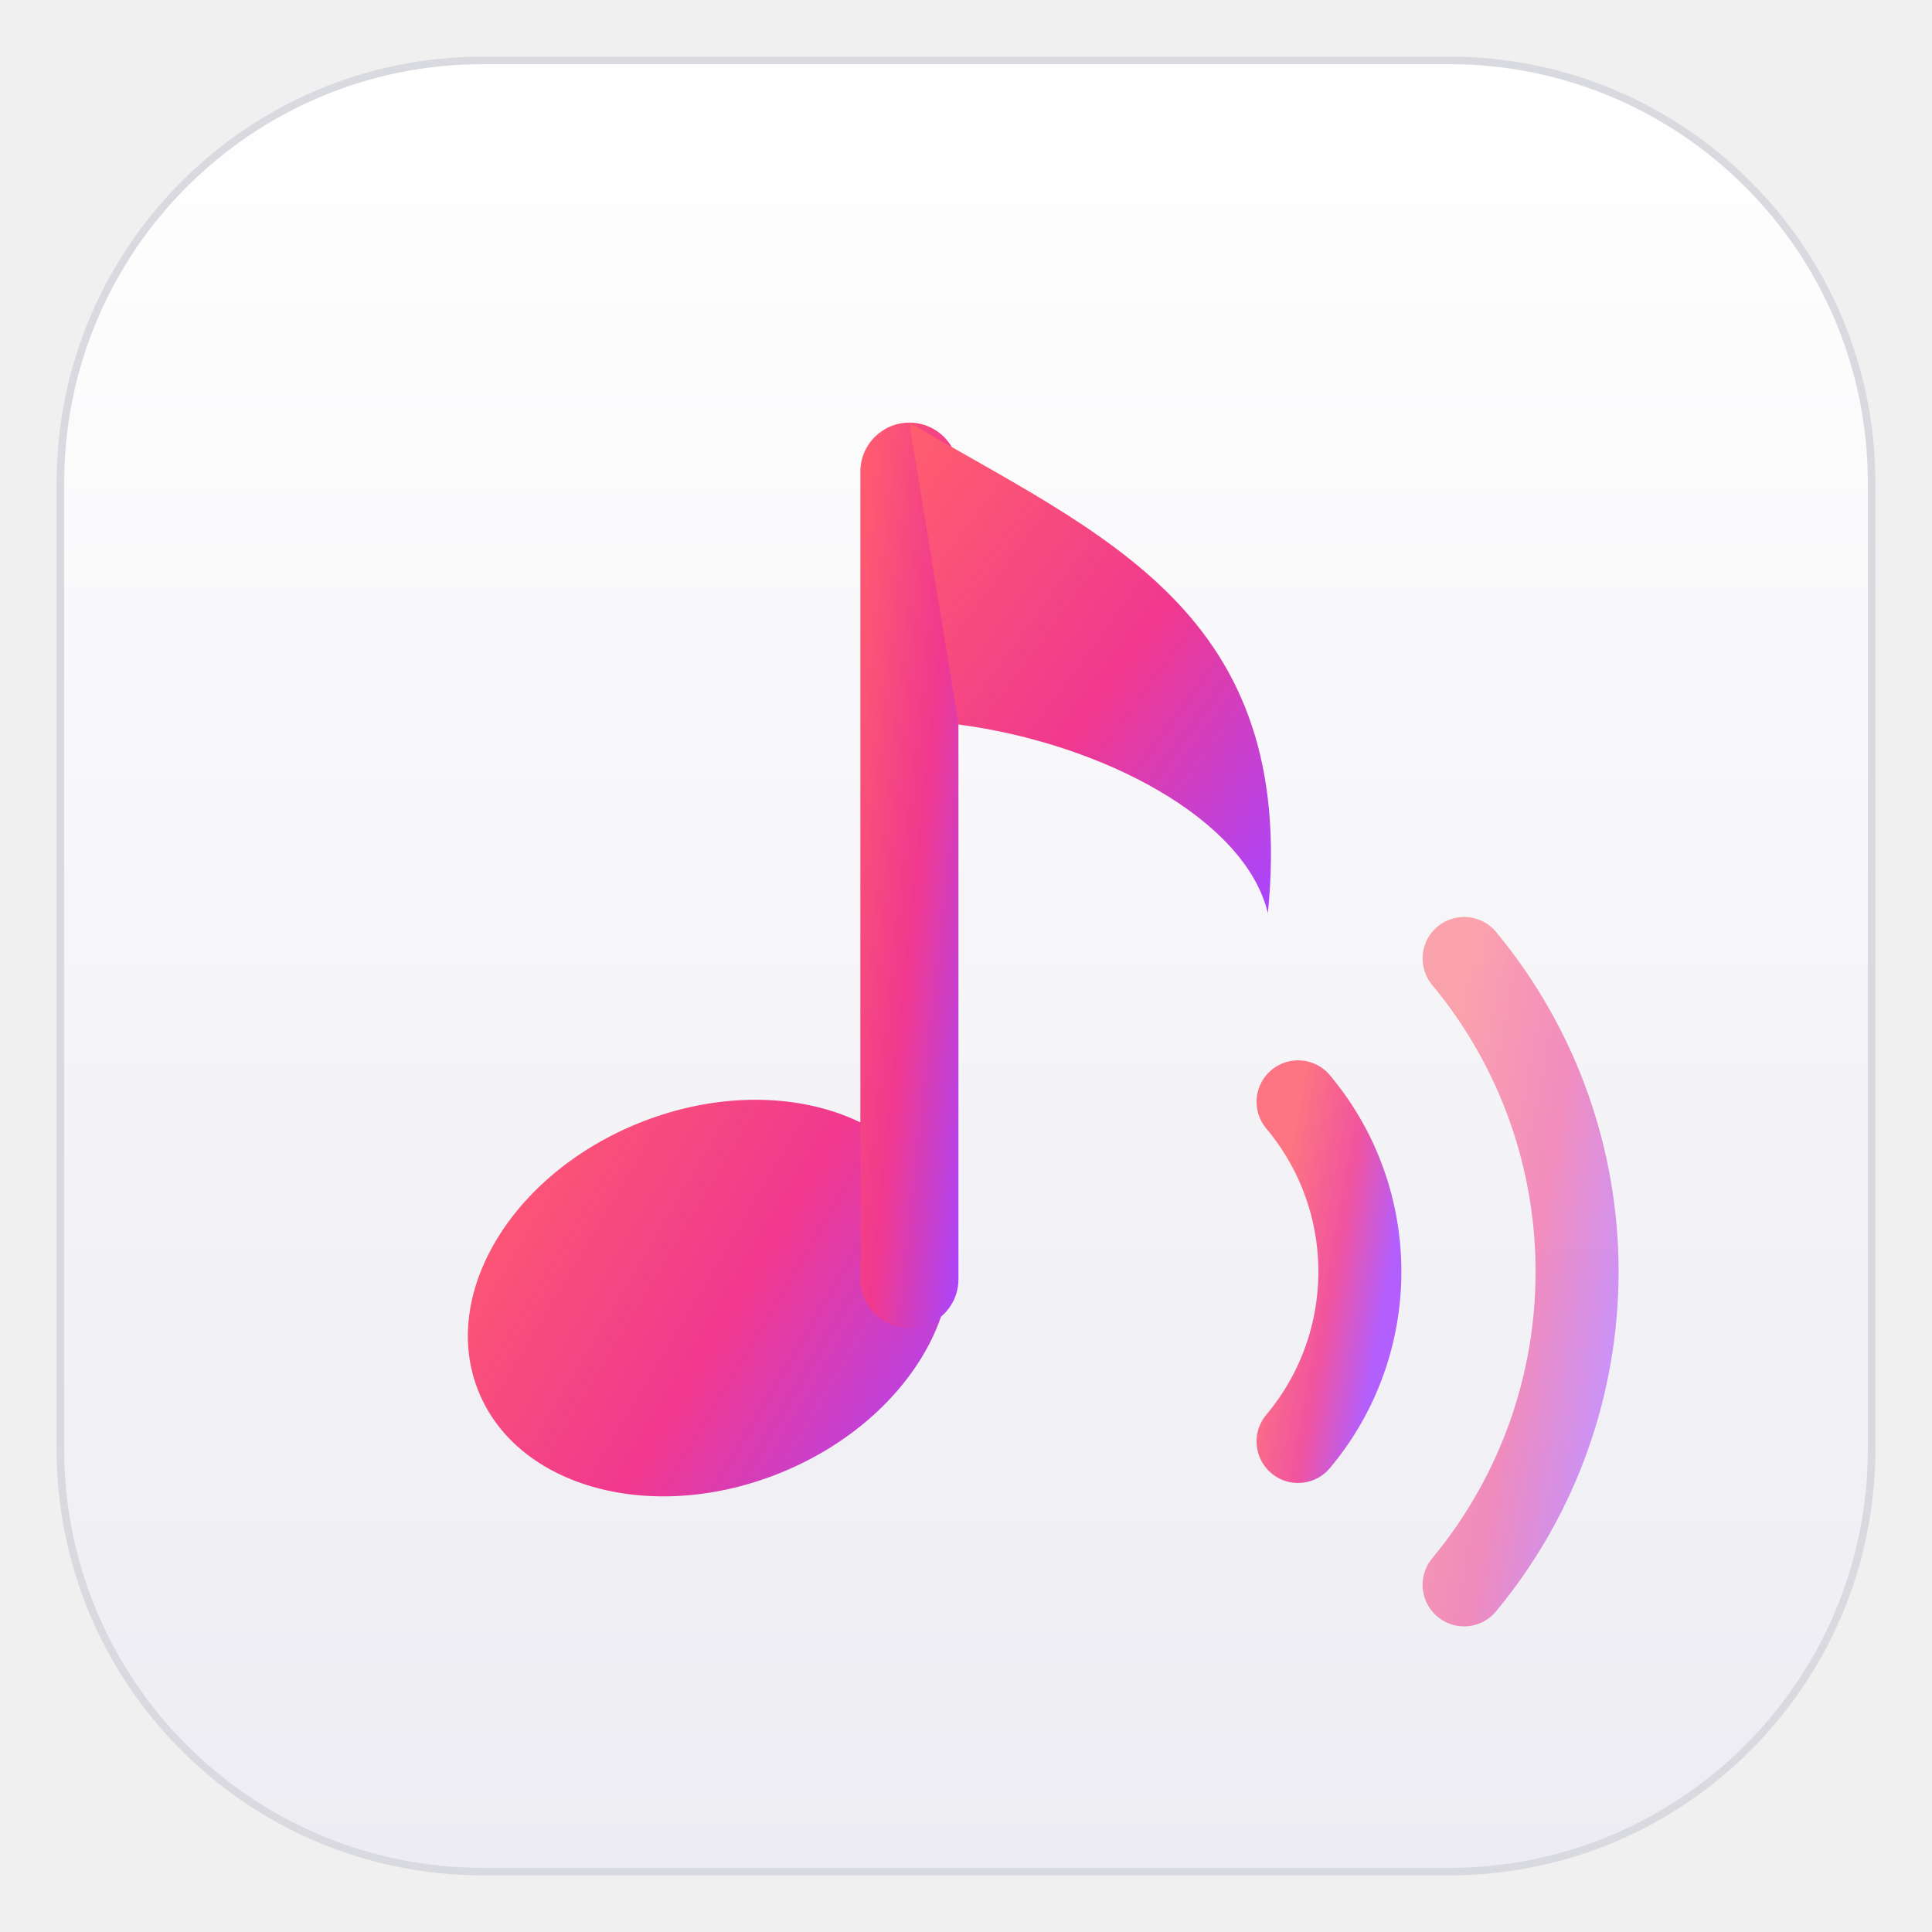
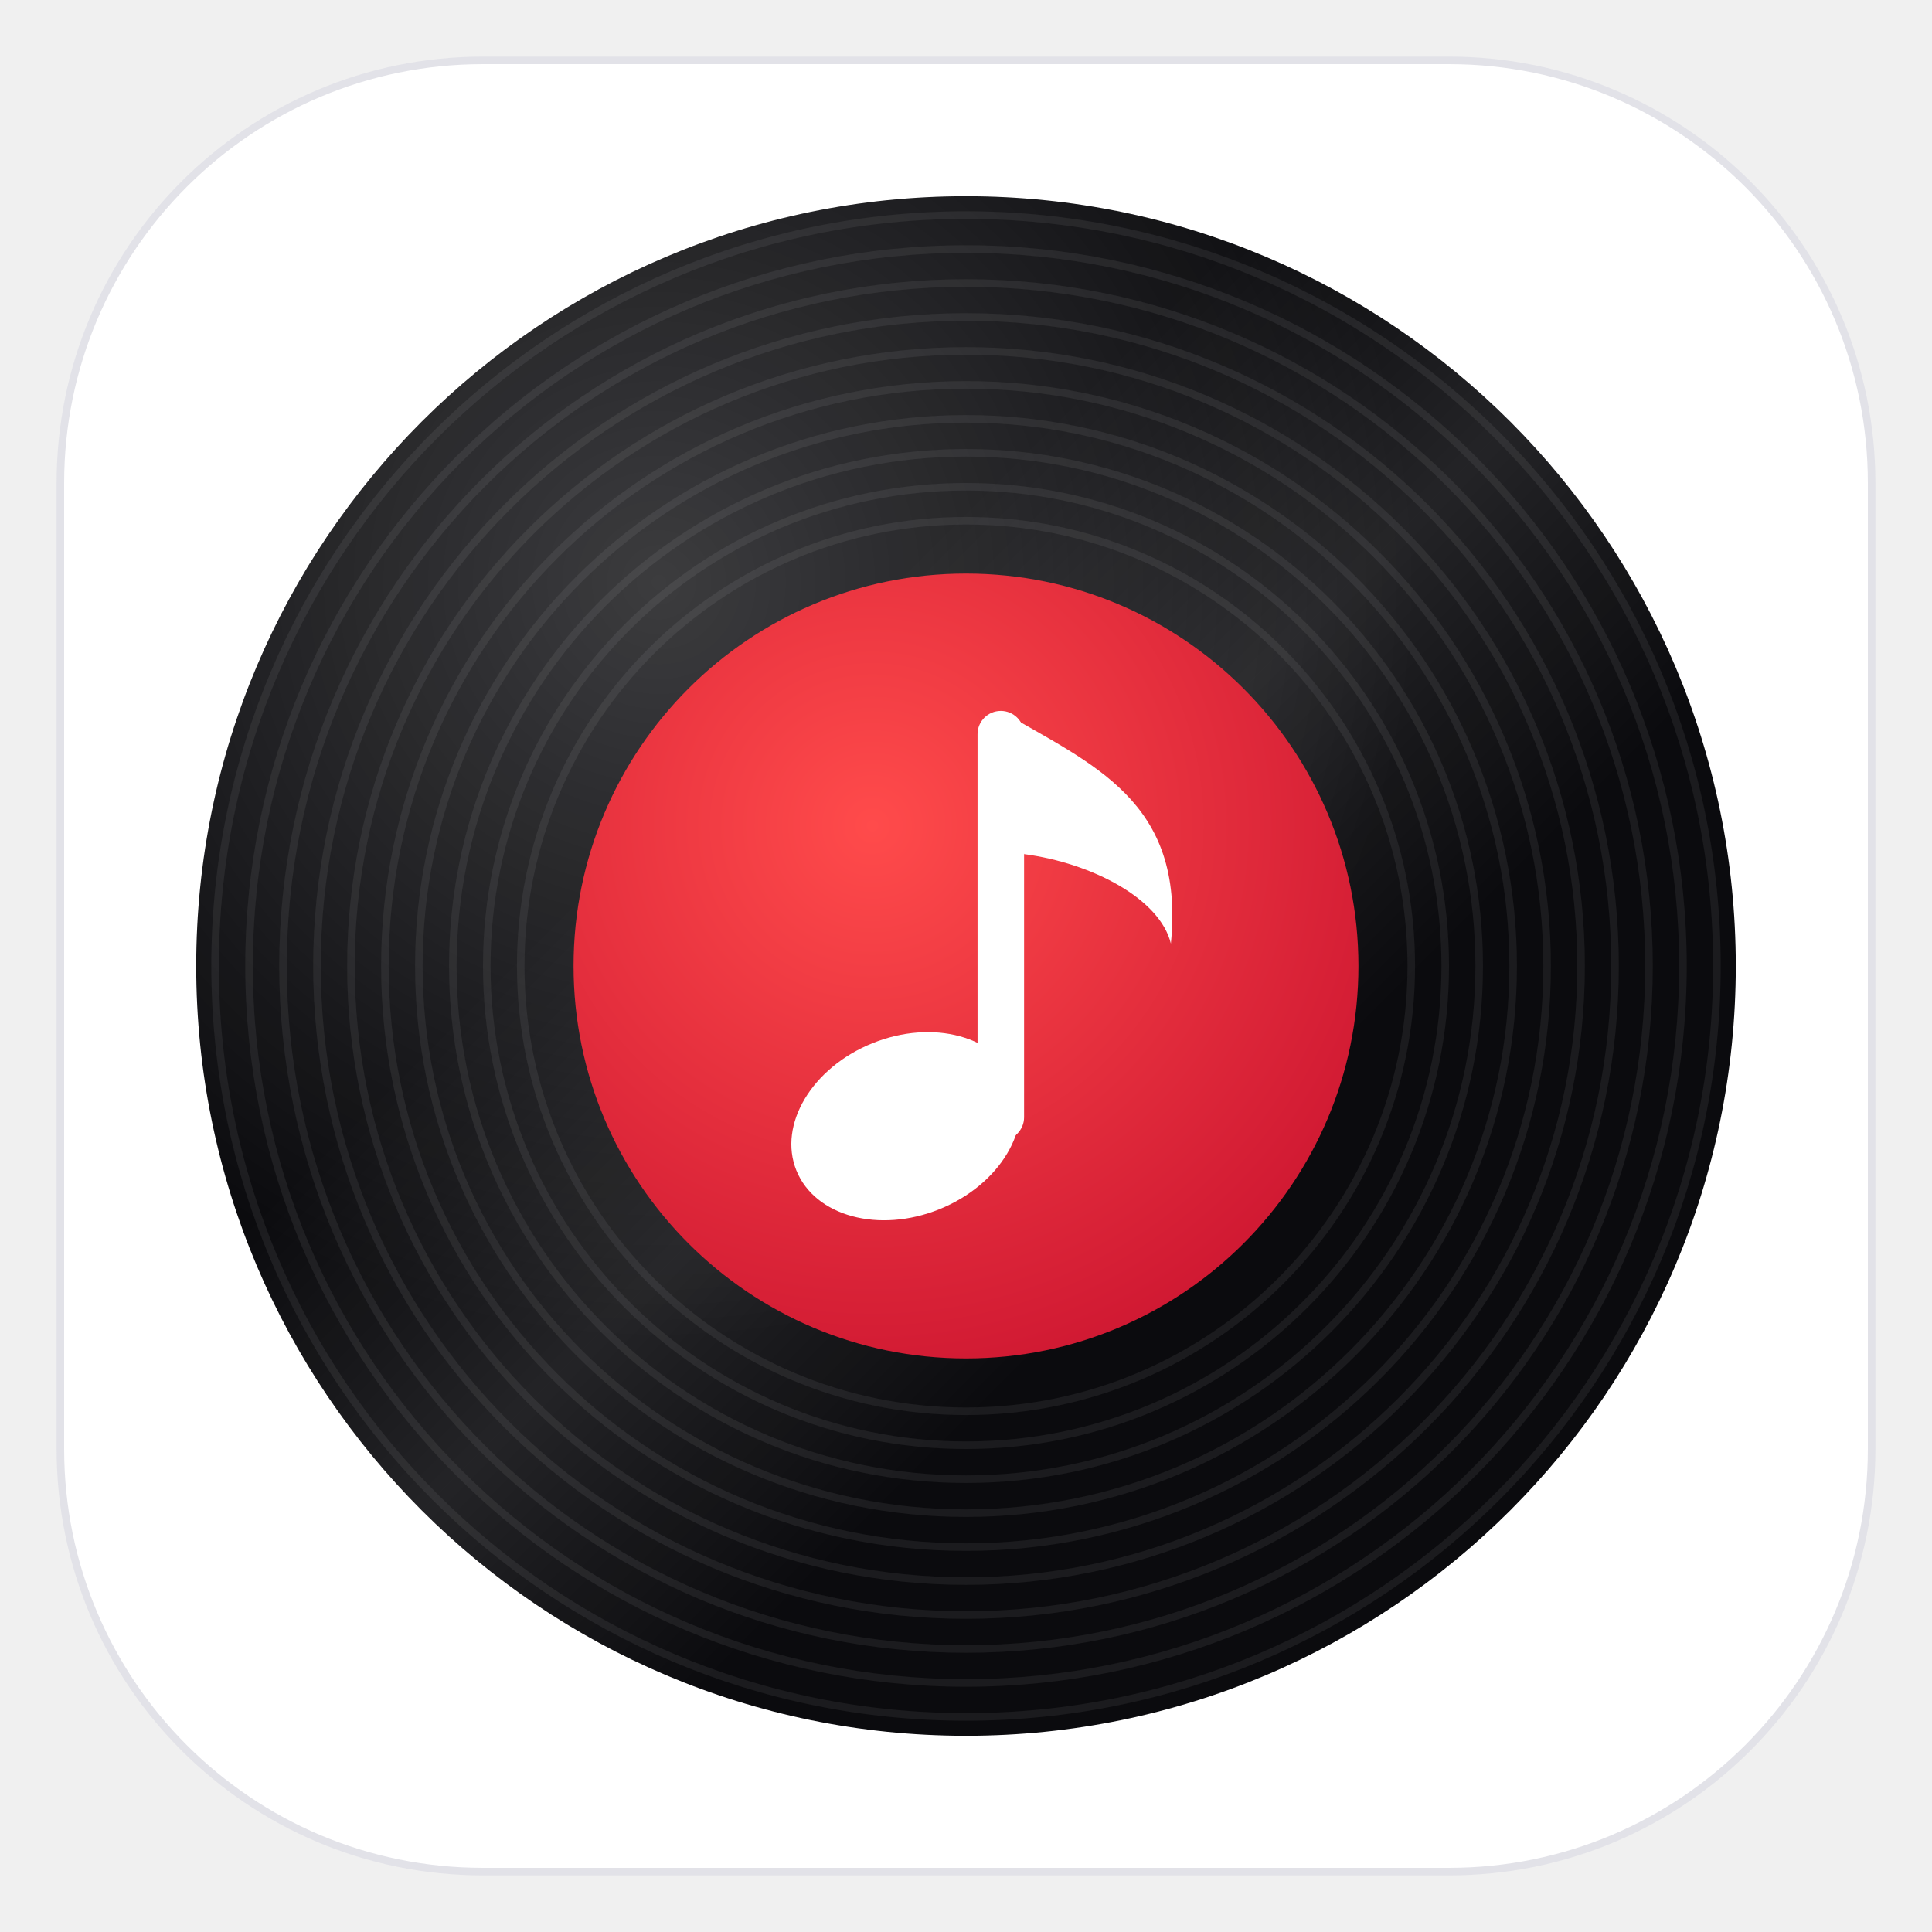
- <svg xmlns="http://www.w3.org/2000/svg" viewBox="0 0 512 512">
+ <svg xmlns="http://www.w3.org/2000/svg" viewBox="0 0 512 512" width="512" height="512">
  <defs>
-     <linearGradient id="g" x1="0" y1="0" x2="1" y2="1">
-       <stop offset="0" stop-color="#ff5f6d" />
-       <stop offset=".55" stop-color="#f0388f" />
-       <stop offset="1" stop-color="#a845ff" />
-     </linearGradient>
-     <linearGradient id="bg" x1="0" y1="0" x2="0" y2="1">
-       <stop offset="0" stop-color="#ffffff" />
-       <stop offset="1" stop-color="#ececf2" />
+     <radialGradient id="red" cx=".38" cy=".32" r=".85">
+       <stop offset="0" stop-color="#ff4b4b" />
+       <stop offset="1" stop-color="#c8102e" />
+     </radialGradient>
+     <radialGradient id="shine" cx=".3" cy=".25" r=".9">
+       <stop offset="0" stop-color="#ffffff" stop-opacity=".20" />
+       <stop offset=".55" stop-color="#ffffff" stop-opacity="0" />
+     </radialGradient>
+     <linearGradient id="sweep" x1="0" y1="0" x2="1" y2="1">
+       <stop offset=".35" stop-color="#ffffff" stop-opacity="0" />
+       <stop offset=".5" stop-color="#ffffff" stop-opacity=".10" />
+       <stop offset=".65" stop-color="#ffffff" stop-opacity="0" />
    </linearGradient>
  </defs>
-   <rect x="16" y="16" width="480" height="480" rx="112" fill="url(#bg)" stroke="#d9d9e0" stroke-width="2" />
-   <g transform="translate(-8 -8)">
-     <g fill="url(#g)">
+   <rect x="16" y="16" width="480" height="480" rx="112" fill="#ffffff" stroke="#e2e2e8" stroke-width="2" />
+   <circle cx="256" cy="256" r="204" fill="#0b0b0e" />
+   <circle cx="256" cy="256" r="118" fill="none" stroke="#ffffff" stroke-opacity=".07" stroke-width="2" />
+   <circle cx="256" cy="256" r="127" fill="none" stroke="#ffffff" stroke-opacity=".07" stroke-width="2" />
+   <circle cx="256" cy="256" r="136" fill="none" stroke="#ffffff" stroke-opacity=".07" stroke-width="2" />
+   <circle cx="256" cy="256" r="145" fill="none" stroke="#ffffff" stroke-opacity=".07" stroke-width="2" />
+   <circle cx="256" cy="256" r="154" fill="none" stroke="#ffffff" stroke-opacity=".07" stroke-width="2" />
+   <circle cx="256" cy="256" r="163" fill="none" stroke="#ffffff" stroke-opacity=".07" stroke-width="2" />
+   <circle cx="256" cy="256" r="172" fill="none" stroke="#ffffff" stroke-opacity=".07" stroke-width="2" />
+   <circle cx="256" cy="256" r="181" fill="none" stroke="#ffffff" stroke-opacity=".07" stroke-width="2" />
+   <circle cx="256" cy="256" r="190" fill="none" stroke="#ffffff" stroke-opacity=".07" stroke-width="2" />
+   <circle cx="256" cy="256" r="199" fill="none" stroke="#ffffff" stroke-opacity=".07" stroke-width="2" />
+   <circle cx="256" cy="256" r="204" fill="url(#shine)" />
+   <circle cx="256" cy="256" r="204" fill="url(#sweep)" />
+   <circle cx="256" cy="256" r="104" fill="url(#red)" />
+   <g fill="#ffffff">
+     <g transform="translate(147.10 131.47) scale(0.4744)">
      <ellipse cx="196" cy="352" rx="66" ry="50" transform="rotate(-22 196 352)" />
      <rect x="236" y="120" width="26" height="240" rx="13" />
      <path d="M249 120 C 300 150, 352 170, 344 250 C 338 225, 300 205, 262 200 Z" />
    </g>
-     <g fill="none" stroke="url(#g)" stroke-linecap="round" stroke-width="22">
-       <path d="M352 300 a 70 70 0 0 1 0 90" opacity=".85" />
-       <path d="M396 262 a 130 130 0 0 1 0 166" opacity=".55" />
-     </g>
  </g>
</svg>
